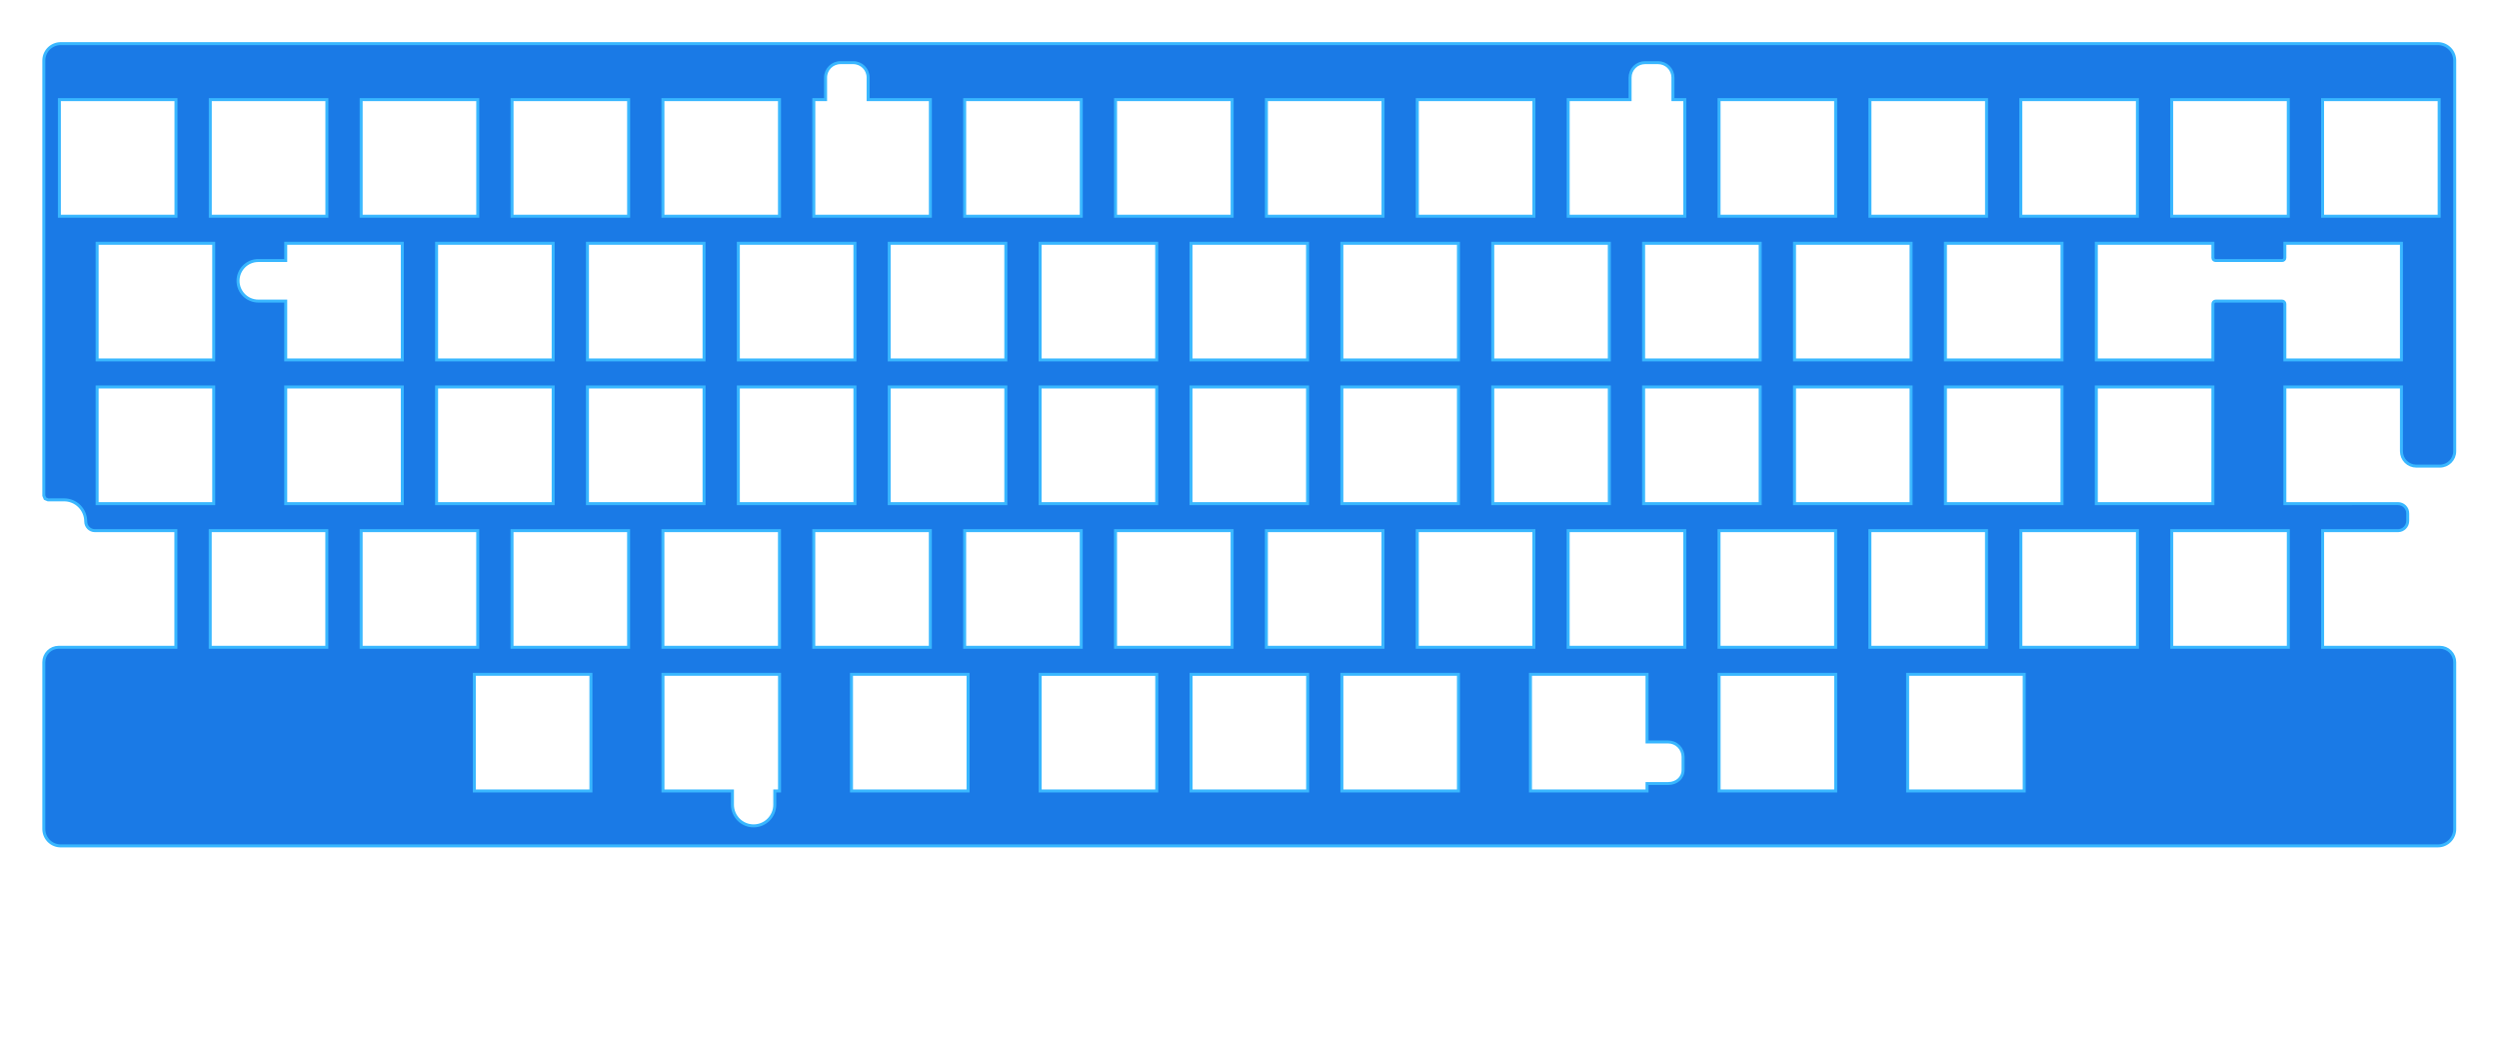
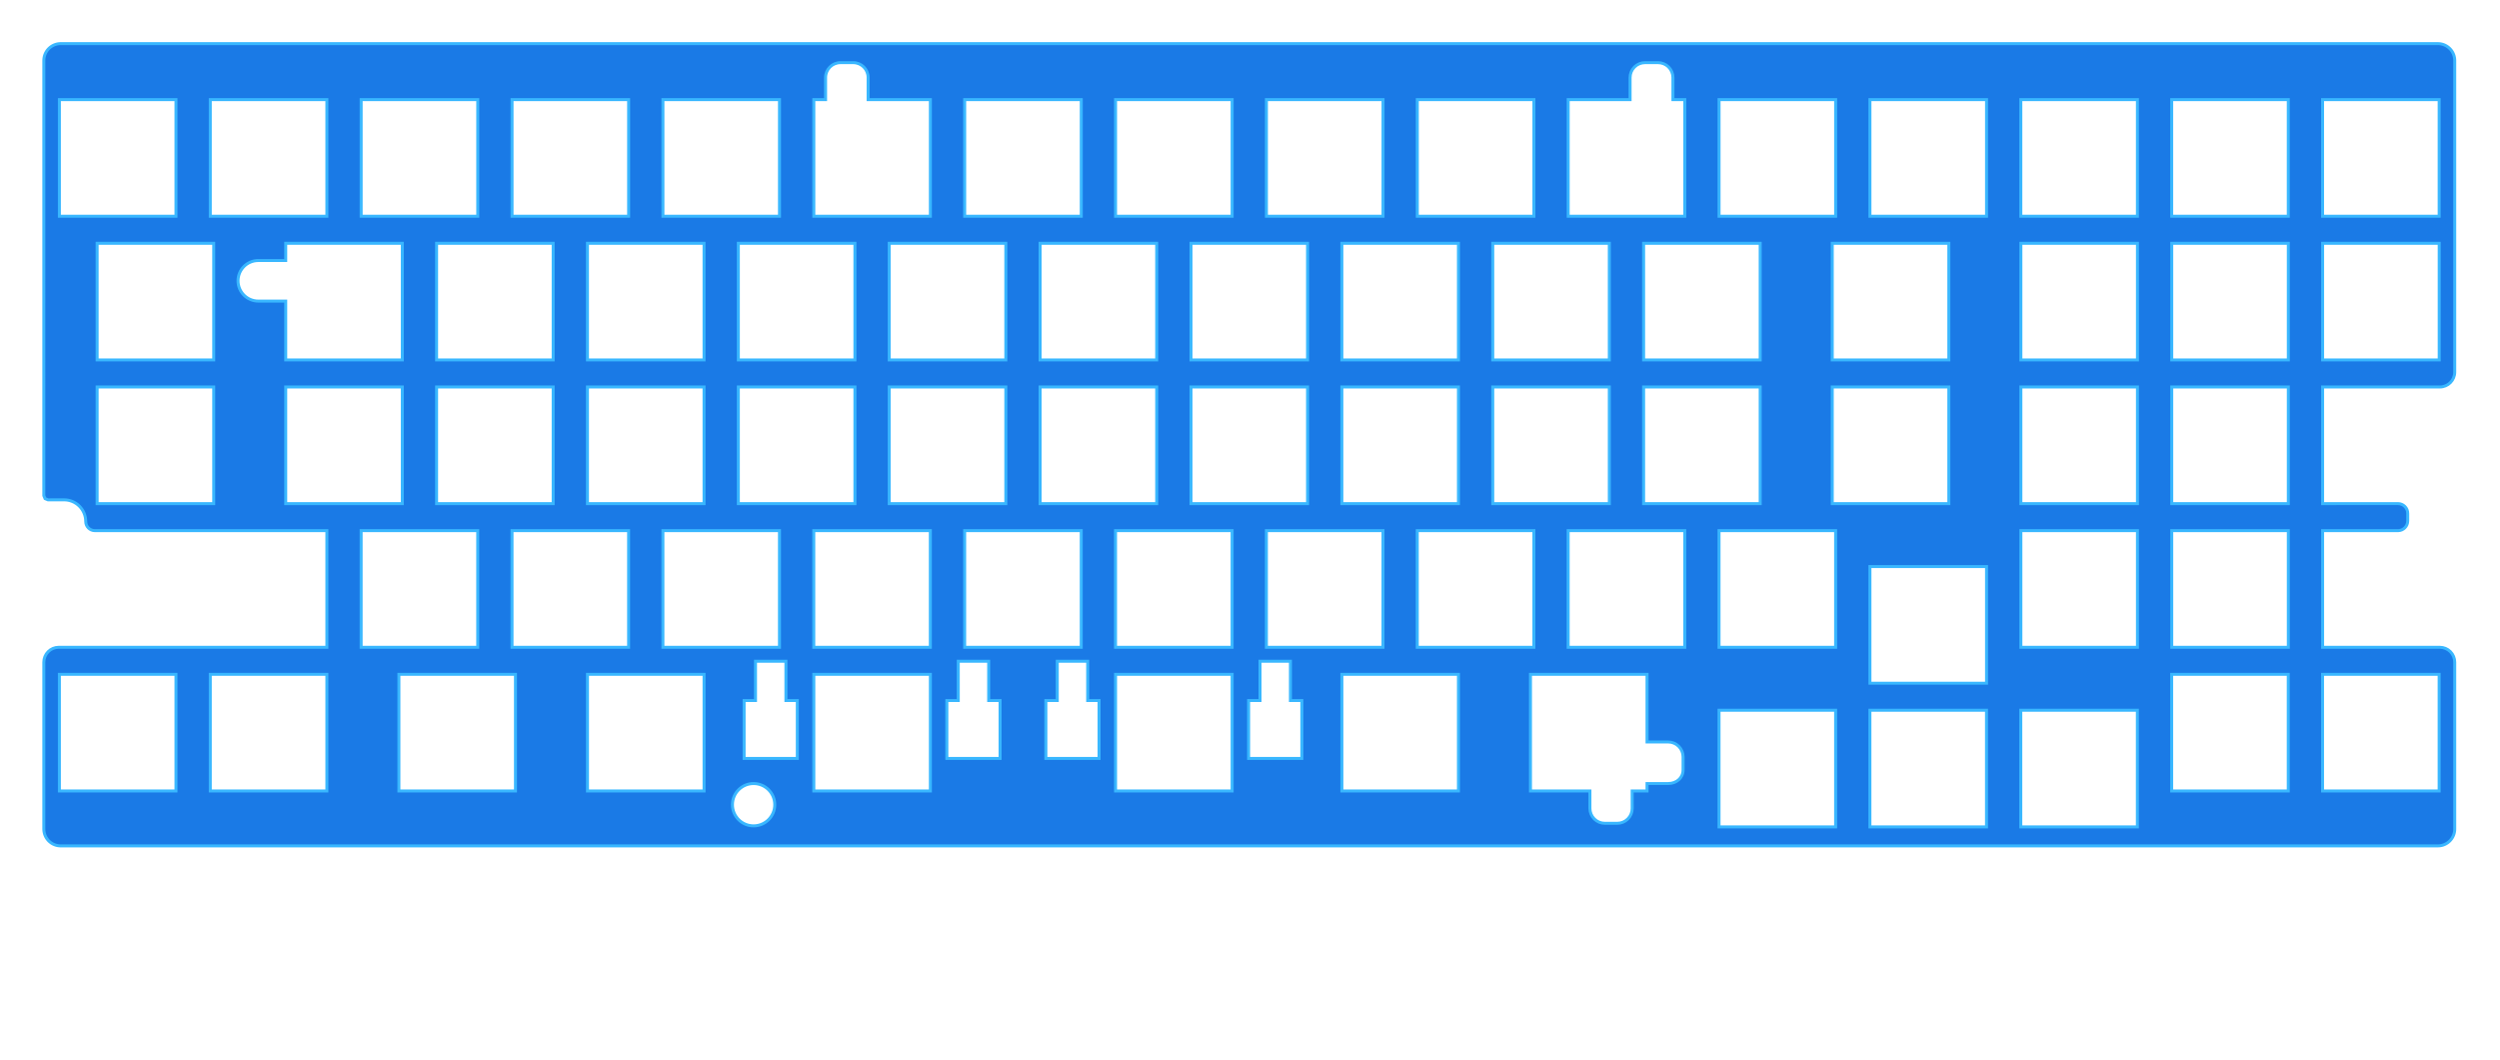
<svg xmlns="http://www.w3.org/2000/svg" width="100%" height="100%" viewBox="0 0 1118 474" version="1.1" xml:space="preserve" style="fill-rule:evenodd;clip-rule:evenodd;">
  <g transform="matrix(1.33333,0,0,1.33333,0,0)">
    <g id="位置合わせ指標">
        </g>
-     <g id="Nora-DN0030">
-       <path d="M31.845,177.983C30.146,177.983 28.769,176.606 28.769,174.907C28.769,174.906 28.769,174.906 28.769,174.905C28.769,172.976 28.002,171.127 26.636,169.765C25.271,168.402 23.42,167.639 21.492,167.643C18.679,167.649 16.123,167.654 16.123,167.654L15.121,167.239L14.706,166.237L14.709,20.305L14.726,19.86L14.777,19.417L14.865,18.981L14.984,18.55L15.14,18.133L15.324,17.731L15.542,17.342L15.789,16.971L16.067,16.622L16.367,16.294L16.696,15.993L17.045,15.715L17.416,15.469L17.804,15.25L18.207,15.066L18.624,14.91L19.054,14.791L19.491,14.703L19.933,14.652L20.378,14.632L817.977,14.635L818.419,14.652L818.861,14.703L819.298,14.791L819.731,14.91L820.145,15.066L820.548,15.25L820.936,15.469L821.307,15.715L821.656,15.993L821.985,16.294L822.285,16.622L822.566,16.971L822.81,17.342L823.028,17.731L823.212,18.133L823.368,18.55L823.487,18.981L823.575,19.417L823.629,19.86L823.646,20.305L823.646,151.338C823.646,154.099 821.407,156.338 818.646,156.338C817.548,156.338 813.9,156.338 810.766,156.338C809.44,156.338 808.168,155.811 807.23,154.873C806.292,153.936 805.766,152.664 805.766,151.338C805.766,143.647 805.766,129.794 805.766,129.794L766.648,129.795L766.648,168.913C766.648,168.913 797.1,168.909 804.6,168.908C805.468,168.908 806.301,169.253 806.915,169.867C807.529,170.481 807.874,171.313 807.874,172.182C807.874,173.004 807.874,173.887 807.874,174.709C807.874,176.517 806.408,177.983 804.6,177.983C797.101,177.983 779.32,177.983 779.32,177.983L779.32,217.101L818.646,217.101C819.972,217.101 821.244,217.627 822.182,218.565C823.119,219.503 823.646,220.775 823.646,222.101C823.646,236.668 823.646,278.05 823.646,278.05L823.629,278.49L823.575,278.932L823.487,279.369L823.368,279.799L823.212,280.219L823.028,280.619L822.81,281.007L822.566,281.378L822.285,281.73L821.985,282.059L821.656,282.356L821.307,282.634L820.936,282.881L820.548,283.099L820.145,283.283L819.731,283.442L819.298,283.561L818.861,283.646L818.419,283.697L817.977,283.714L20.378,283.72L19.933,283.697L19.491,283.646L19.054,283.561L18.624,283.442L18.207,283.283L17.804,283.099L17.416,282.881L17.045,282.634L16.696,282.356L16.367,282.059L16.067,281.73L15.789,281.378L15.542,281.007L15.324,280.619L15.14,280.219L14.984,279.799L14.865,279.369L14.777,278.932L14.726,278.49L14.706,278.05L14.706,222.101C14.706,220.775 15.233,219.503 16.171,218.565C17.108,217.627 18.38,217.101 19.706,217.101C39.286,217.101 59.01,217.101 59.01,217.101L59.01,177.983L31.845,177.983ZM259.959,265.29L259.959,269.898C259.959,273.817 256.777,276.998 252.859,276.998C248.941,276.998 245.759,273.817 245.759,269.898L245.759,265.295L222.443,265.29L222.443,226.173L261.561,226.173L261.561,265.29L259.959,265.29ZM388.13,226.178L388.13,265.295L349.012,265.295L349.012,226.178L388.13,226.178ZM438.76,226.178L438.76,265.295L399.642,265.295L399.642,226.178L438.76,226.178ZM615.938,226.178L615.938,265.295L576.82,265.295L576.82,226.178L615.938,226.178ZM324.82,226.173L324.82,265.29L285.702,265.29L285.702,226.173L324.82,226.173ZM198.273,226.173L198.273,265.29L159.155,265.29L159.155,226.173L198.273,226.173ZM552.642,226.173L552.642,248.862C552.642,248.862 556.406,248.861 559.734,248.86C561.06,248.86 562.333,249.387 563.27,250.324C564.208,251.262 564.735,252.534 564.735,253.86L564.735,258.184C564.735,260.945 562.498,262.796 559.737,262.796C556.408,262.797 552.642,262.799 552.642,262.799L552.642,265.29L513.525,265.29L513.525,226.173L552.642,226.173ZM489.362,226.173L489.362,265.29L450.244,265.29L450.244,226.173L489.362,226.173ZM679.197,226.173L679.197,265.29L640.079,265.29L640.079,226.173L679.197,226.173ZM666.539,177.983L666.539,217.101L627.414,217.101L627.414,177.983L666.539,177.983ZM109.655,177.983L109.655,217.101L70.538,217.101L70.538,177.983L109.655,177.983ZM514.67,177.983L514.67,217.101L475.545,217.101L475.545,177.983L514.67,177.983ZM160.293,177.983L160.293,217.101L121.175,217.101L121.175,177.983L160.293,177.983ZM261.539,177.983L261.539,217.101L222.422,217.101L222.422,177.983L261.539,177.983ZM210.916,177.983L210.916,217.101L171.798,217.101L171.798,177.983L210.916,177.983ZM717.191,177.983L717.191,217.101L678.074,217.101L678.074,177.983L717.191,177.983ZM565.293,177.983L565.293,217.101L526.175,217.101L526.175,177.983L565.293,177.983ZM464.039,177.983L464.039,217.101L424.922,217.101L424.922,177.983L464.039,177.983ZM362.793,177.983L362.793,217.101L323.675,217.101L323.675,177.983L362.793,177.983ZM413.416,177.983L413.416,217.101L374.298,217.101L374.298,177.983L413.416,177.983ZM312.162,177.983L312.162,217.101L273.045,217.101L273.045,177.983L312.162,177.983ZM767.814,177.983L767.814,217.101L728.697,217.101L728.697,177.983L767.814,177.983ZM615.916,177.983L615.916,217.101L576.798,217.101L576.798,177.983L615.916,177.983ZM742.503,129.793L742.503,168.911L703.385,168.911L703.385,129.793L742.503,129.793ZM691.88,129.793L691.88,168.911L652.762,168.911L652.762,129.793L691.88,129.793ZM641.238,129.793L641.238,168.911L602.121,168.911L602.121,129.793L641.238,129.793ZM388.108,129.793L388.108,168.911L348.99,168.911L348.99,129.793L388.108,129.793ZM236.231,129.793L236.231,168.911L197.114,168.911L197.114,129.793L236.231,129.793ZM134.985,129.793L134.985,168.911L95.867,168.911L95.867,129.793L134.985,129.793ZM489.362,129.793L489.362,168.911L450.237,168.911L450.237,129.793L489.362,129.793ZM185.608,129.793L185.608,168.911L146.49,168.911L146.49,129.793L185.608,129.793ZM539.985,129.793L539.985,168.911L500.867,168.911L500.867,129.793L539.985,129.793ZM438.731,129.793L438.731,168.911L399.614,168.911L399.614,129.793L438.731,129.793ZM286.854,129.793L286.854,168.911L247.737,168.911L247.737,129.793L286.854,129.793ZM337.485,129.793L337.485,168.911L298.367,168.911L298.367,129.793L337.485,129.793ZM590.608,129.793L590.608,168.911L551.49,168.911L551.49,129.793L590.608,129.793ZM71.711,129.793L71.711,168.911L32.594,168.911L32.594,129.793L71.711,129.793ZM691.88,81.604L691.88,120.721L652.762,120.721L652.762,81.604L691.88,81.604ZM641.238,81.604L641.238,120.721L602.121,120.721L602.121,81.604L641.238,81.604ZM86.674,100.989C82.919,100.989 79.87,97.94 79.87,94.185C79.87,90.431 82.919,87.382 86.674,87.382L95.867,87.382L95.867,81.604L134.985,81.604L134.985,120.721L95.867,120.721L95.867,100.989L86.674,100.989ZM590.608,81.604L590.608,120.721L551.49,120.721L551.49,81.604L590.608,81.604ZM337.485,81.604L337.485,120.721L298.367,120.721L298.367,81.604L337.485,81.604ZM388.108,81.604L388.108,120.721L348.99,120.721L348.99,81.604L388.108,81.604ZM438.731,81.604L438.731,120.721L399.614,120.721L399.614,81.604L438.731,81.604ZM539.985,81.604L539.985,120.721L500.867,120.721L500.867,81.604L539.985,81.604ZM185.608,81.604L185.608,120.721L146.49,120.721L146.49,81.604L185.608,81.604ZM286.854,81.604L286.854,120.721L247.737,120.721L247.737,81.604L286.854,81.604ZM236.231,81.604L236.231,120.721L197.114,120.721L197.114,81.604L236.231,81.604ZM489.362,81.604L489.362,120.721L450.237,120.721L450.237,81.604L489.362,81.604ZM71.711,81.604L71.711,120.721L32.594,120.721L32.594,81.604L71.711,81.604ZM742.503,86.482C742.503,86.721 742.598,86.95 742.767,87.118C742.935,87.287 743.164,87.382 743.403,87.382C747.208,87.382 761.943,87.382 765.748,87.382C765.986,87.382 766.215,87.287 766.384,87.118C766.553,86.95 766.648,86.721 766.648,86.482C766.648,84.857 766.648,81.604 766.648,81.604L805.766,81.604L805.766,120.721L766.648,120.721L766.648,101.929C766.648,101.68 766.549,101.44 766.373,101.264C766.196,101.088 765.957,100.989 765.708,100.989C761.854,100.989 747.296,100.989 743.443,100.989C743.194,100.989 742.955,101.088 742.778,101.264C742.602,101.44 742.503,101.68 742.503,101.929C742.503,105.853 742.503,120.721 742.503,120.721L703.385,120.721L703.385,81.604L742.503,81.604L742.503,86.482ZM514.677,33.414L514.677,72.532L475.559,72.532L475.559,33.414L514.677,33.414ZM362.8,33.414L362.8,72.532L323.682,72.532L323.682,33.414L362.8,33.414ZM767.8,33.414L767.8,72.532L728.682,72.532L728.682,33.414L767.8,33.414ZM666.554,33.414L666.554,72.532L627.429,72.532L627.429,33.414L666.554,33.414ZM464.054,33.414L464.054,72.532L424.929,72.532L424.929,33.414L464.054,33.414ZM615.923,33.414L615.923,72.532L576.806,72.532L576.806,33.414L615.923,33.414ZM109.677,33.414L109.677,72.532L70.559,72.532L70.559,33.414L109.677,33.414ZM59.046,33.414L59.046,72.532L19.929,72.532L19.929,33.414L59.046,33.414ZM818.423,33.414L818.423,72.532L779.306,72.532L779.306,33.414L818.423,33.414ZM160.3,33.414L160.3,72.532L121.182,72.532L121.182,33.414L160.3,33.414ZM717.177,33.414L717.177,72.532L678.059,72.532L678.059,33.414L717.177,33.414ZM565.3,33.414L565.3,72.532L526.182,72.532L526.182,33.414L546.954,33.414L546.954,26.016C546.954,24.69 547.481,23.418 548.419,22.481C549.356,21.543 550.628,21.016 551.954,21.016L556.33,21.016C557.657,21.016 558.928,21.543 559.866,22.481C560.804,23.418 561.33,24.69 561.33,26.016C561.33,29.459 561.33,33.414 561.33,33.414L565.3,33.414ZM312.177,33.414L312.177,72.532L273.059,72.532L273.059,33.414L277.009,33.414L277.009,26.016C277.009,23.255 279.248,21.016 282.009,21.016L286.285,21.016C289.047,21.016 291.285,23.255 291.285,26.016C291.285,29.459 291.285,33.414 291.285,33.414L312.177,33.414ZM413.423,33.414L413.423,72.532L374.306,72.532L374.306,33.414L413.423,33.414ZM261.546,33.414L261.546,72.532L222.429,72.532L222.429,33.414L261.546,33.414ZM210.923,33.414L210.923,72.532L171.806,72.532L171.806,33.414L210.923,33.414Z" style="fill:rgb(26,122,230);stroke:rgb(57,183,255);stroke-width:1px;" />
+     <g id="Nora-DN0020">
+       <path d="M615.916,238.218L615.916,277.336L576.798,277.336L576.798,238.218L615.916,238.218ZM717.162,238.218L717.162,277.336L678.045,277.336L678.045,238.218L717.162,238.218ZM666.539,238.218L666.539,277.336L627.422,277.336L627.422,238.218L666.539,238.218ZM252.859,262.799C256.777,262.799 259.959,265.98 259.959,269.898C259.959,273.817 256.777,276.998 252.859,276.998C248.941,276.998 245.759,273.817 245.759,269.898C245.759,265.98 248.941,262.799 252.859,262.799ZM552.642,226.173L552.642,248.862C552.642,248.862 556.406,248.861 559.734,248.86C561.06,248.86 562.333,249.387 563.27,250.324C564.208,251.262 564.735,252.534 564.735,253.86L564.735,258.184C564.735,260.945 562.498,262.796 559.737,262.796C556.408,262.797 552.642,262.799 552.642,262.799L552.642,265.29L547.654,265.29C547.654,265.29 547.658,268.286 547.661,271.128C547.663,272.455 547.137,273.729 546.199,274.668C545.261,275.607 543.989,276.134 542.661,276.134L538.474,276.134C537.148,276.134 535.876,275.608 534.939,274.67C534.001,273.732 533.474,272.461 533.474,271.134C533.474,268.29 533.474,265.29 533.474,265.29L513.525,265.29L513.525,226.173L552.642,226.173ZM767.793,226.173L767.793,265.29L728.675,265.29L728.675,226.173L767.793,226.173ZM818.416,226.173L818.416,265.29L779.298,265.29L779.298,226.173L818.416,226.173ZM489.362,226.173L489.362,265.29L450.244,265.29L450.244,226.173L489.362,226.173ZM312.177,226.173L312.177,265.29L273.059,265.29L273.059,226.173L312.177,226.173ZM413.423,226.173L413.423,265.29L374.306,265.29L374.306,226.173L413.423,226.173ZM236.238,226.173L236.238,265.29L197.121,265.29L197.121,226.173L236.238,226.173ZM109.677,226.173L109.677,265.29L70.559,265.29L70.559,226.173L109.677,226.173ZM59.046,226.173L59.046,265.29L19.929,265.29L19.929,226.173L59.046,226.173ZM172.958,226.173L172.958,265.29L133.84,265.29L133.84,226.173L172.958,226.173ZM263.699,221.781L253.497,221.781L253.497,234.957L249.674,234.957L249.674,254.375L267.53,254.375L267.53,234.957L263.699,234.957L263.699,221.781ZM331.732,221.781L321.53,221.781L321.53,234.957L317.699,234.957L317.699,254.375L335.562,254.375L335.562,234.957L331.732,234.957L331.732,221.781ZM432.986,221.781L422.776,221.781L422.776,234.957L418.953,234.957L418.953,254.375L436.809,254.375L436.809,234.957L432.986,234.957L432.986,221.781ZM364.953,221.781L354.75,221.781L354.75,234.957L350.92,234.957L350.92,254.375L368.776,254.375L368.776,234.957L364.953,234.957L364.953,221.781ZM666.554,190.029L666.554,229.146L627.429,229.146L627.429,190.029L666.554,190.029ZM615.916,177.983L615.916,217.101L576.798,217.101L576.798,177.983L615.916,177.983ZM312.162,177.983L312.162,217.101L273.045,217.101L273.045,177.983L312.162,177.983ZM413.416,177.983L413.416,217.101L374.298,217.101L374.298,177.983L413.416,177.983ZM362.793,177.983L362.793,217.101L323.675,217.101L323.675,177.983L362.793,177.983ZM464.039,177.983L464.039,217.101L424.922,217.101L424.922,177.983L464.039,177.983ZM565.293,177.983L565.293,217.101L526.175,217.101L526.175,177.983L565.293,177.983ZM514.67,177.983L514.67,217.101L475.545,217.101L475.545,177.983L514.67,177.983ZM210.916,177.983L210.916,217.101L171.798,217.101L171.798,177.983L210.916,177.983ZM160.293,177.983L160.293,217.101L121.175,217.101L121.175,177.983L160.293,177.983ZM261.539,177.983L261.539,217.101L222.422,217.101L222.422,177.983L261.539,177.983ZM717.191,177.983L717.191,217.101L678.074,217.101L678.074,177.983L717.191,177.983ZM767.814,177.983L767.814,217.101L728.697,217.101L728.697,177.983L767.814,177.983ZM489.362,129.793L489.362,168.911L450.237,168.911L450.237,129.793L489.362,129.793ZM590.608,129.793L590.608,168.911L551.49,168.911L551.49,129.793L590.608,129.793ZM539.985,129.793L539.985,168.911L500.867,168.911L500.867,129.793L539.985,129.793ZM438.731,129.793L438.731,168.911L399.614,168.911L399.614,129.793L438.731,129.793ZM388.108,129.793L388.108,168.911L348.99,168.911L348.99,129.793L388.108,129.793ZM337.485,129.793L337.485,168.911L298.367,168.911L298.367,129.793L337.485,129.793ZM286.854,129.793L286.854,168.911L247.737,168.911L247.737,129.793L286.854,129.793ZM236.231,129.793L236.231,168.911L197.114,168.911L197.114,129.793L236.231,129.793ZM134.985,129.793L134.985,168.911L95.867,168.911L95.867,129.793L134.985,129.793ZM185.608,129.793L185.608,168.911L146.49,168.911L146.49,129.793L185.608,129.793ZM717.191,129.793L717.191,168.911L678.074,168.911L678.074,129.793L717.191,129.793ZM767.814,129.793L767.814,168.911L728.697,168.911L728.697,129.793L767.814,129.793ZM653.903,129.793L653.903,168.911L614.786,168.911L614.786,129.793L653.903,129.793ZM71.711,129.793L71.711,168.911L32.594,168.911L32.594,129.793L71.711,129.793ZM717.191,81.604L717.191,120.721L678.074,120.721L678.074,81.604L717.191,81.604ZM337.485,81.604L337.485,120.721L298.367,120.721L298.367,81.604L337.485,81.604ZM590.608,81.604L590.608,120.721L551.49,120.721L551.49,81.604L590.608,81.604ZM818.438,81.604L818.438,120.721L779.32,120.721L779.32,81.604L818.438,81.604ZM767.814,81.604L767.814,120.721L728.697,120.721L728.697,81.604L767.814,81.604ZM539.985,81.604L539.985,120.721L500.867,120.721L500.867,81.604L539.985,81.604ZM438.731,81.604L438.731,120.721L399.614,120.721L399.614,81.604L438.731,81.604ZM388.108,81.604L388.108,120.721L348.99,120.721L348.99,81.604L388.108,81.604ZM489.362,81.604L489.362,120.721L450.237,120.721L450.237,81.604L489.362,81.604ZM286.854,81.604L286.854,120.721L247.737,120.721L247.737,81.604L286.854,81.604ZM236.231,81.604L236.231,120.721L197.114,120.721L197.114,81.604L236.231,81.604ZM185.608,81.604L185.608,120.721L146.49,120.721L146.49,81.604L185.608,81.604ZM71.711,81.604L71.711,120.721L32.594,120.721L32.594,81.604L71.711,81.604ZM653.903,81.604L653.903,120.721L614.786,120.721L614.786,81.604L653.903,81.604ZM464.054,33.414L464.054,72.532L424.929,72.532L424.929,33.414L464.054,33.414ZM413.423,33.414L413.423,72.532L374.306,72.532L374.306,33.414L413.423,33.414ZM312.177,33.414L312.177,72.532L273.059,72.532L273.059,33.414L277.009,33.414L277.009,26.016C277.009,23.255 279.248,21.016 282.009,21.016L286.285,21.016C289.047,21.016 291.285,23.255 291.285,26.016C291.285,29.459 291.285,33.414 291.285,33.414L312.177,33.414ZM362.8,33.414L362.8,72.532L323.682,72.532L323.682,33.414L362.8,33.414ZM261.546,33.414L261.546,72.532L222.429,72.532L222.429,33.414L261.546,33.414ZM818.423,33.414L818.423,72.532L779.306,72.532L779.306,33.414L818.423,33.414ZM767.8,33.414L767.8,72.532L728.682,72.532L728.682,33.414L767.8,33.414ZM514.677,33.414L514.677,72.532L475.559,72.532L475.559,33.414L514.677,33.414ZM210.923,33.414L210.923,72.532L171.806,72.532L171.806,33.414L210.923,33.414ZM59.046,33.414L59.046,72.532L19.929,72.532L19.929,33.414L59.046,33.414ZM109.677,33.414L109.677,72.532L70.559,72.532L70.559,33.414L109.677,33.414ZM666.554,33.414L666.554,72.532L627.429,72.532L627.429,33.414L666.554,33.414ZM160.3,33.414L160.3,72.532L121.182,72.532L121.182,33.414L160.3,33.414ZM615.923,33.414L615.923,72.532L576.806,72.532L576.806,33.414L615.923,33.414ZM717.177,33.414L717.177,72.532L678.059,72.532L678.059,33.414L717.177,33.414ZM565.3,33.414L565.3,72.532L526.182,72.532L526.182,33.414L546.954,33.414L546.954,26.016C546.954,24.69 547.481,23.418 548.419,22.481C549.356,21.543 550.628,21.016 551.954,21.016L556.33,21.016C557.657,21.016 558.928,21.543 559.866,22.481C560.804,23.418 561.33,24.69 561.33,26.016C561.33,29.459 561.33,33.414 561.33,33.414L565.3,33.414ZM31.845,177.983C30.146,177.983 28.769,176.606 28.769,174.907C28.769,174.906 28.769,174.906 28.769,174.905C28.769,172.976 28.002,171.127 26.636,169.765C25.271,168.402 23.42,167.639 21.492,167.643C18.679,167.649 16.123,167.654 16.123,167.654L15.121,167.239L14.706,166.237L14.709,20.305L14.726,19.86L14.777,19.417L14.865,18.981L14.984,18.55L15.14,18.133L15.324,17.731L15.542,17.342L15.789,16.971L16.067,16.622L16.367,16.294L16.696,15.993L17.045,15.715L17.416,15.469L17.804,15.25L18.207,15.066L18.624,14.91L19.054,14.791L19.491,14.703L19.933,14.652L20.378,14.632L817.977,14.635L818.419,14.652L818.861,14.703L819.298,14.791L819.731,14.91L820.145,15.066L820.548,15.25L820.936,15.469L821.307,15.715L821.656,15.993L821.985,16.294L822.285,16.622L822.566,16.971L822.81,17.342L823.028,17.731L823.212,18.133L823.368,18.55L823.487,18.981L823.575,19.417L823.629,19.86L823.646,20.305C823.646,20.305 823.646,103.357 823.646,124.793C823.646,127.555 821.407,129.793 818.646,129.793C807.053,129.793 779.32,129.793 779.32,129.793L779.32,168.911C779.32,168.911 797.1,168.909 804.6,168.908C805.468,168.908 806.301,169.253 806.915,169.867C807.529,170.481 807.874,171.313 807.874,172.182C807.874,173.004 807.874,173.887 807.874,174.709C807.874,176.517 806.408,177.983 804.6,177.983C797.101,177.983 779.32,177.983 779.32,177.983L779.32,217.101L818.646,217.101C819.972,217.101 821.244,217.627 822.182,218.565C823.119,219.503 823.646,220.775 823.646,222.101C823.646,236.668 823.646,278.05 823.646,278.05L823.629,278.49L823.575,278.932L823.487,279.369L823.368,279.799L823.212,280.219L823.028,280.619L822.81,281.007L822.566,281.378L822.285,281.73L821.985,282.059L821.656,282.356L821.307,282.634L820.936,282.881L820.548,283.099L820.145,283.283L819.731,283.442L819.298,283.561L818.861,283.646L818.419,283.697L817.977,283.714L20.378,283.72L19.933,283.697L19.491,283.646L19.054,283.561L18.624,283.442L18.207,283.283L17.804,283.099L17.416,282.881L17.045,282.634L16.696,282.356L16.367,282.059L16.067,281.73L15.789,281.378L15.542,281.007L15.324,280.619L15.14,280.219L14.984,279.799L14.865,279.369L14.777,278.932L14.726,278.49L14.706,278.05L14.706,222.101C14.706,220.775 15.233,219.503 16.171,218.565C17.108,217.627 18.38,217.101 19.706,217.101C39.286,217.101 109.677,217.101 109.677,217.101L109.677,177.983L31.845,177.983ZM86.674,100.989C82.919,100.989 79.87,97.94 79.87,94.185C79.87,90.431 82.919,87.382 86.674,87.382L95.867,87.382L95.867,81.604L134.985,81.604L134.985,120.721L95.867,120.721L95.867,100.989L86.674,100.989Z" style="fill:rgb(26,122,230);stroke:rgb(57,183,255);stroke-width:1px;" />
    </g>
  </g>
</svg>
